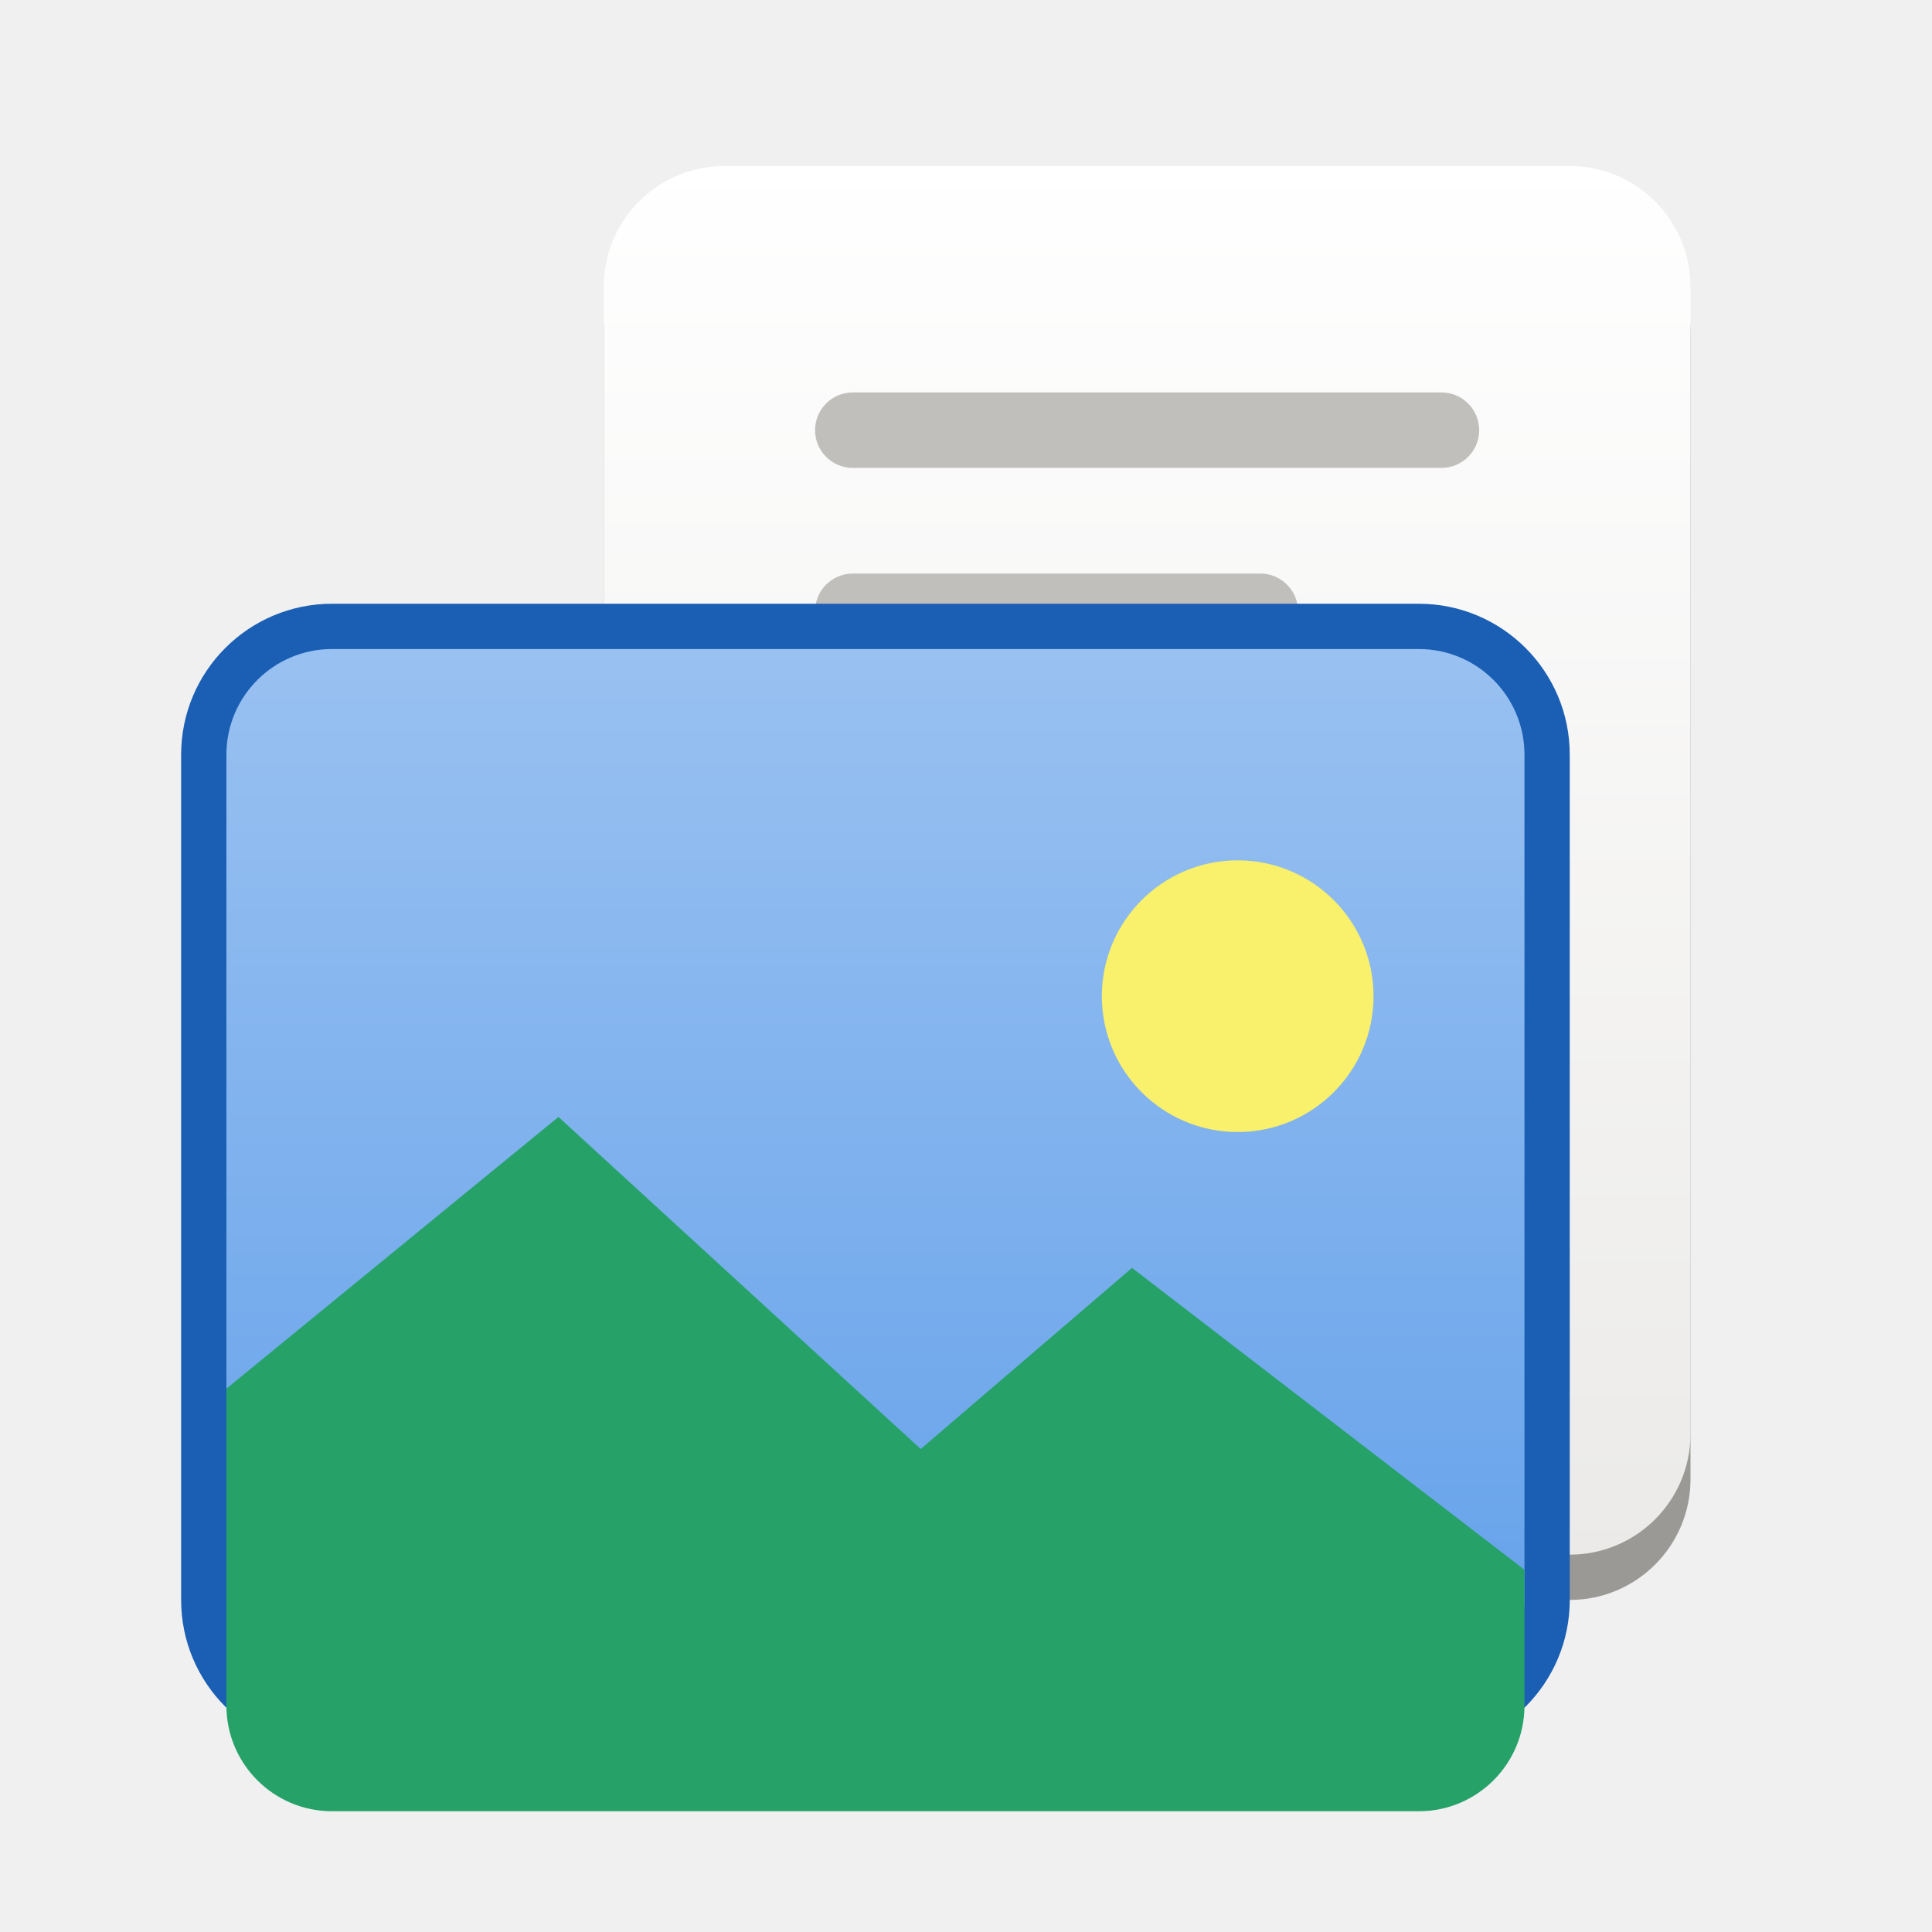
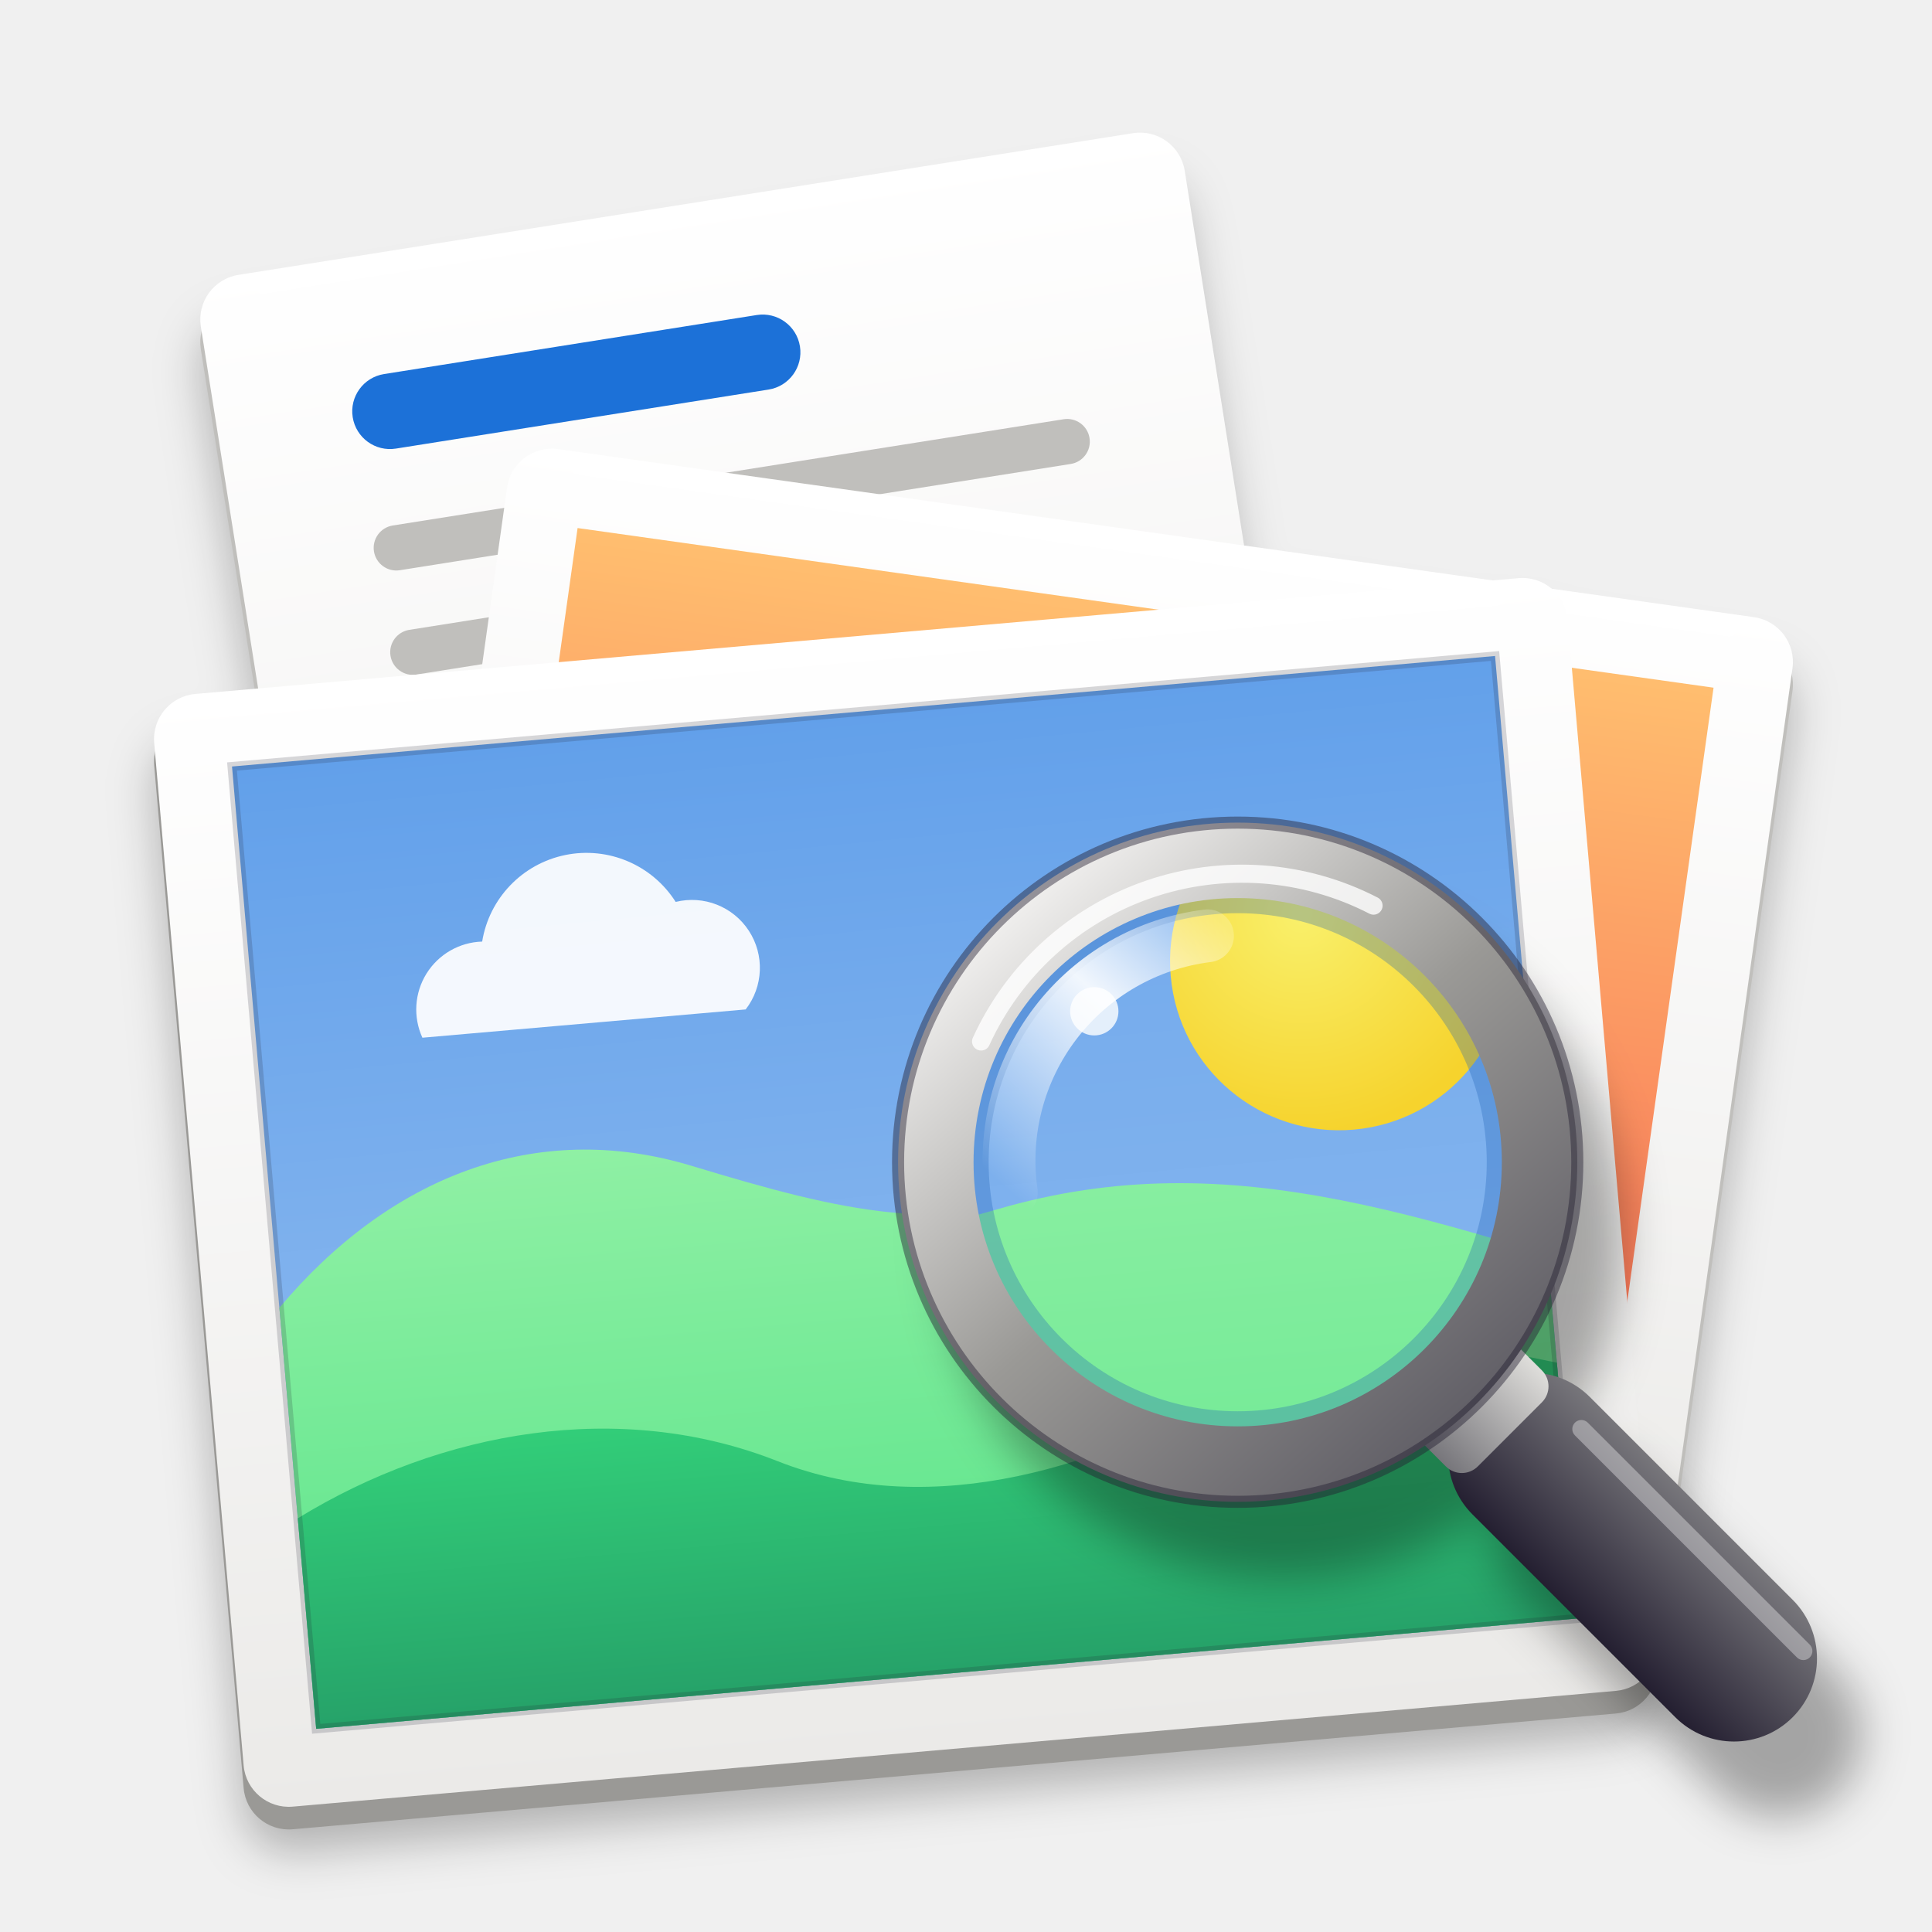
<svg xmlns="http://www.w3.org/2000/svg" height="128px" viewBox="0 0 128 128" width="128px">
  <defs>
-     <linearGradient id="sky" x1="0" x2="0" y1="0" y2="1">
-       <stop offset="0" stop-color="#99c1f1" />
-       <stop offset="1" stop-color="#62a0ea" />
-     </linearGradient>
-     <linearGradient id="paper" x1="0" x2="0" y1="0" y2="1">
+     <linearGradient id="pv-paper" x1="0" x2="0" y1="0" y2="1">
      <stop offset="0" stop-color="#ffffff" />
      <stop offset="1" stop-color="#ebeae8" />
    </linearGradient>
+     <linearGradient id="pv-sky" x1="0" x2="0" y1="0" y2="1">
+       <stop offset="0" stop-color="#62a0ea" />
+       <stop offset="1" stop-color="#99c1f1" />
+     </linearGradient>
+     <linearGradient id="pv-dusk" x1="0" x2="0" y1="0" y2="1">
+       <stop offset="0" stop-color="#ffbe6f" />
+       <stop offset="1" stop-color="#f66151" />
+     </linearGradient>
+     <linearGradient id="pv-hill-far" x1="0" x2="0" y1="0" y2="1">
+       <stop offset="0" stop-color="#8ff0a4" />
+       <stop offset="1" stop-color="#57e389" />
+     </linearGradient>
+     <linearGradient id="pv-hill" x1="0" x2="0" y1="0" y2="1">
+       <stop offset="0" stop-color="#33d17a" />
+       <stop offset="1" stop-color="#26a269" />
+     </linearGradient>
+     <radialGradient id="pv-sun" cx="0.4" cy="0.35" r="0.65">
+       <stop offset="0" stop-color="#f9f06b" />
+       <stop offset="1" stop-color="#f6d32d" />
+     </radialGradient>
+     <linearGradient gradientUnits="userSpaceOnUse" id="pv-rim" x1="66" x2="98" y1="59" y2="95">
+       <stop offset="0" stop-color="#f6f5f4" />
+       <stop offset="0.5" stop-color="#9a9996" />
+       <stop offset="1" stop-color="#5e5c64" />
+     </linearGradient>
+     <linearGradient id="pv-handle" x1="0" x2="0" y1="0" y2="1">
+       <stop offset="0" stop-color="#77767b" />
+       <stop offset="1" stop-color="#241f31" />
+     </linearGradient>
+     <linearGradient id="pv-collar" x1="0" x2="0" y1="0" y2="1">
+       <stop offset="0" stop-color="#deddda" />
+       <stop offset="1" stop-color="#77767b" />
+     </linearGradient>
+     <linearGradient gradientUnits="userSpaceOnUse" id="pv-glare" x1="67" x2="82" y1="79" y2="62">
+       <stop offset="0" stop-color="#ffffff" stop-opacity="0" />
+       <stop offset="0.6" stop-color="#ffffff" stop-opacity="0.9" />
+       <stop offset="1" stop-color="#ffffff" stop-opacity="0.2" />
+     </linearGradient>
+     <filter height="1.4" id="pv-soft" width="1.4" x="-0.2" y="-0.2">
+       <feGaussianBlur stdDeviation="1.5" />
+     </filter>
+     <clipPath id="pv-window">
+       <rect height="64" width="84" x="18" y="47" />
+     </clipPath>
+     <clipPath id="pv-lens">
+       <circle cx="82" cy="77" r="18" />
+     </clipPath>
+     <g id="pv-scene">
+       <g clip-path="url(#pv-window)">
+         <rect fill="url(#pv-sky)" height="64" width="84" x="18" y="47" />
+         <circle cx="87" cy="71" fill="url(#pv-sun)" r="7" />
+         <path d="M29 66a4.5 4.5 0 0 1 4.5-6 7 7 0 0 1 13-1.5 4.5 4.5 0 0 1 4 7.5z" fill="#ffffff" opacity="0.92" />
+         <path d="M18 83c8-8 18-11 28-7s16 6 26 4 18 2 30 7v24H18z" fill="url(#pv-hill-far)" />
+         <path d="M18 111V97c10-5 22-6 32-1s22 2 30-2 12-3 22 0v17z" fill="url(#pv-hill)" />
+       </g>
+     </g>
  </defs>
-   <rect fill="#9a9996" height="92" rx="8" width="72" x="40" y="14" />
-   <rect fill="url(#paper)" height="92" rx="8" width="72" x="40" y="11" />
-   <g fill="#c0bfbc">
-     <rect height="5" rx="2.5" width="44" x="54" y="26" />
-     <rect height="5" rx="2.5" width="32" x="54" y="38" />
+   <g fill="#000000" filter="url(#pv-soft)" opacity="0.26">
+     <rect height="84" rx="3" transform="translate(0 3) rotate(-9 52 55)" width="66" x="19" y="13" />
+     <rect height="66" rx="3" transform="translate(0 3) rotate(8 72 68)" width="86" x="29" y="35" />
+     <rect height="74" rx="3" transform="translate(0 3) rotate(-5 60 79)" width="94" x="13" y="42" />
  </g>
-   <rect fill="#1a5fb4" height="76" rx="10" width="92" x="12" y="40" />
-   <rect fill="url(#sky)" height="70" rx="7" width="86" x="15" y="43" />
-   <circle cx="82" cy="66" fill="#f9f06b" r="9" />
-   <path d="M15 113V92l22-18 24 22 14-12 26 20v9a7 7 0 0 1-7 7H22a7 7 0 0 1-7-7z" fill="#26a269" />
+   <rect fill="#c0bfbc" height="84" rx="3" transform="translate(0 1.5) rotate(-9 52 55)" width="66" x="19" y="13" />
+   <g transform="rotate(-9 52 55)">
+     <rect fill="url(#pv-paper)" height="84" rx="3" width="66" x="19" y="13" />
+     <rect fill="#ffffff" height="1" rx="0.5" width="58" x="23" y="13.5" />
+     <rect fill="#1c71d8" height="5" rx="2.5" width="30" x="28" y="21" />
+     <g fill="#c0bfbc">
+       <rect height="3" rx="1.5" width="48" x="28" y="31" />
+       <rect height="3" rx="1.5" width="40" x="28" y="38" />
+       <rect height="3" rx="1.5" width="46" x="28" y="45" />
+     </g>
+   </g>
+   <rect fill="#c0bfbc" height="66" rx="3" transform="translate(0 1.5) rotate(8 72 68)" width="86" x="29" y="35" />
+   <g transform="rotate(8 72 68)">
+     <rect fill="url(#pv-paper)" height="66" rx="3" width="86" x="29" y="35" />
+     <rect fill="#ffffff" height="1" rx="0.5" width="78" x="33" y="35.5" />
+     <rect fill="url(#pv-dusk)" height="56" width="76" x="34" y="40" />
+   </g>
+   <rect fill="#9a9996" height="74" rx="3" transform="translate(0 1.5) rotate(-5 60 79)" width="94" x="13" y="42" />
+   <g transform="rotate(-5 60 79)">
+     <rect fill="url(#pv-paper)" height="74" rx="3" width="94" x="13" y="42" />
+     <rect fill="#ffffff" height="1.2" rx="0.6" width="86" x="17" y="42.5" />
+     <use href="#pv-scene" />
+     <rect fill="none" height="64" opacity="0.18" stroke="#241f31" stroke-width="0.6" width="84" x="18" y="47" />
+   </g>
+   <g fill="#000000" filter="url(#pv-soft)" opacity="0.32">
+     <circle cx="85" cy="82" r="22.5" />
+     <rect height="11" rx="5.5" transform="rotate(45 85 82)" width="30" x="107" y="76.5" />
+   </g>
+   <g transform="translate(82 77) rotate(45)">
+     <rect fill="url(#pv-handle)" height="11" rx="5.5" width="30" x="22" y="-5.5" />
+     <rect fill="#ffffff" height="1.2" opacity="0.35" rx="0.6" width="22" x="28" y="-4.2" />
+     <rect fill="url(#pv-collar)" height="9" rx="1.5" width="6" x="19.5" y="-4.5" />
+   </g>
+   <g clip-path="url(#pv-lens)">
+     <g transform="translate(82 77) scale(1.6) translate(-82 -77)">
+       <rect fill="url(#pv-paper)" height="74" rx="3" transform="rotate(-5 60 79)" width="94" x="13" y="42" />
+       <use href="#pv-scene" transform="rotate(-5 60 79)" />
+     </g>
+     <circle cx="82" cy="77" fill="none" opacity="0.3" r="18" stroke="#1a5fb4" stroke-width="3" />
+     <path d="M67 79a15 15 0 0 1 13-17" fill="none" stroke="url(#pv-glare)" stroke-linecap="round" stroke-width="3.5" />
+     <circle cx="72.5" cy="67" fill="#ffffff" opacity="0.8" r="1.6" />
+   </g>
+   <circle cx="82" cy="77" fill="none" r="20" stroke="url(#pv-rim)" stroke-width="5" />
+   <circle cx="82" cy="77" fill="none" opacity="0.45" r="22.5" stroke="#241f31" stroke-width="0.8" />
+   <path d="M65 69a19 19 0 0 1 26-9" fill="none" opacity="0.8" stroke="#ffffff" stroke-linecap="round" stroke-width="1.2" />
</svg>
